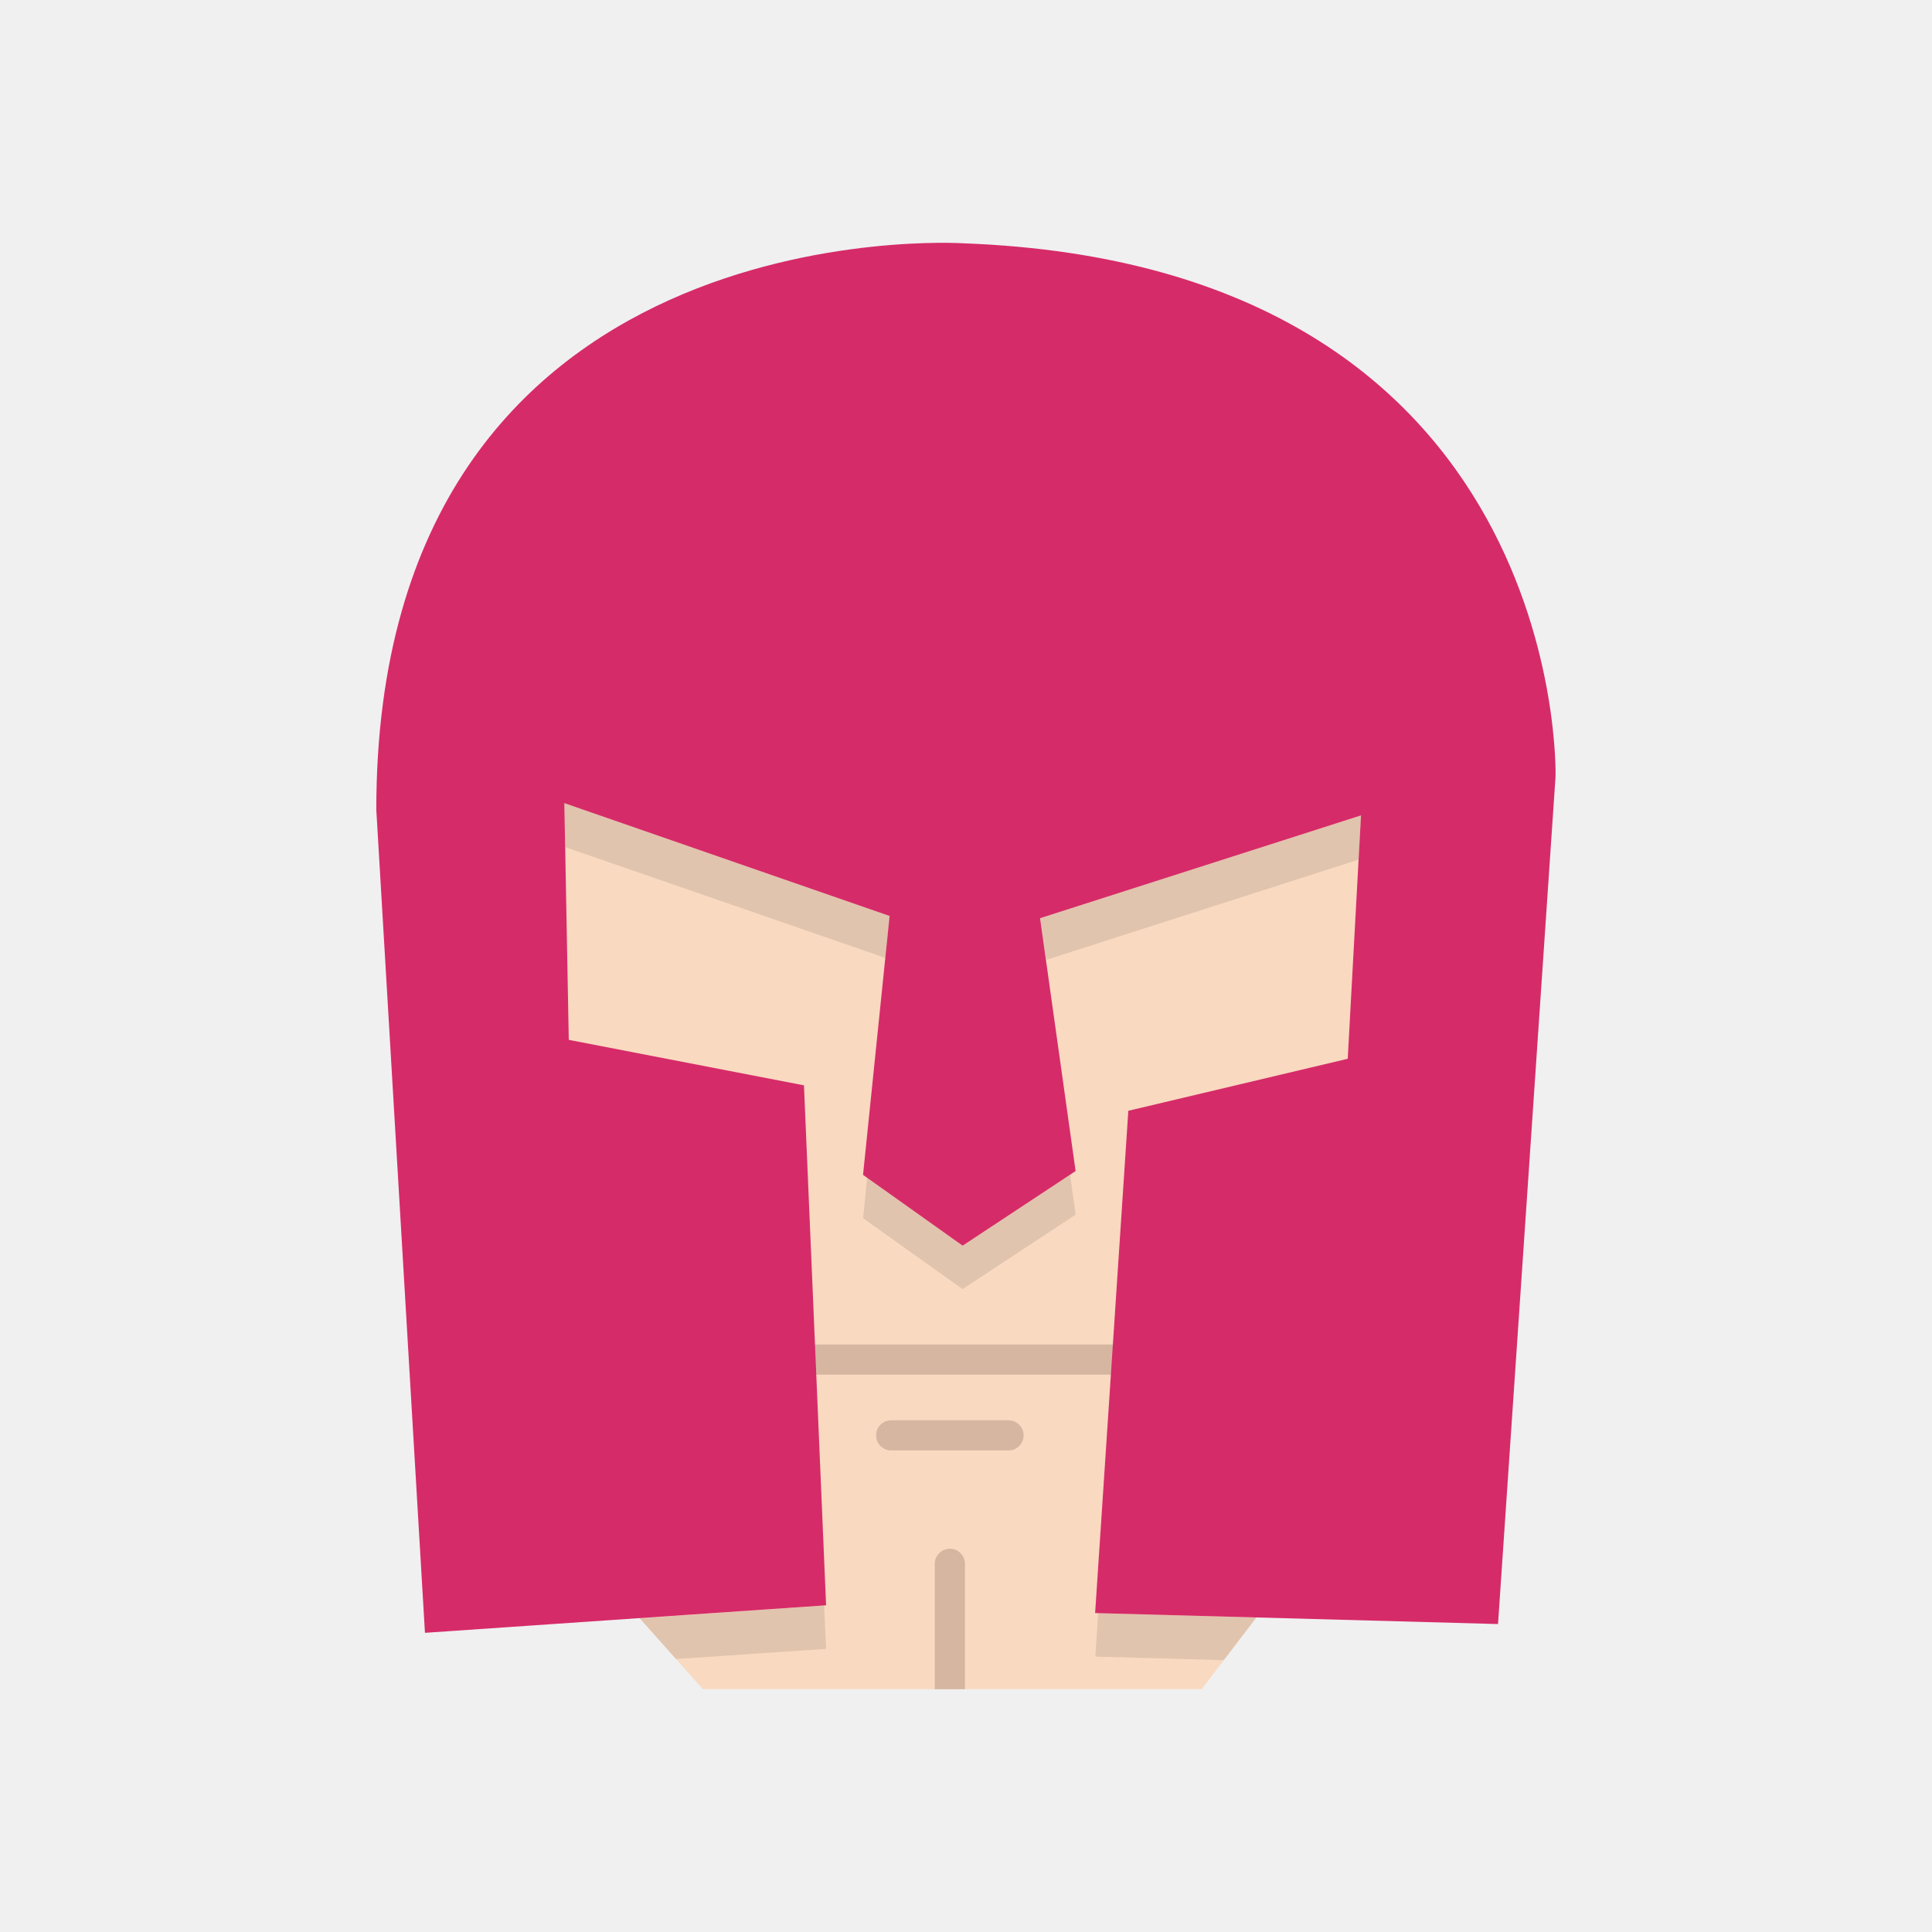
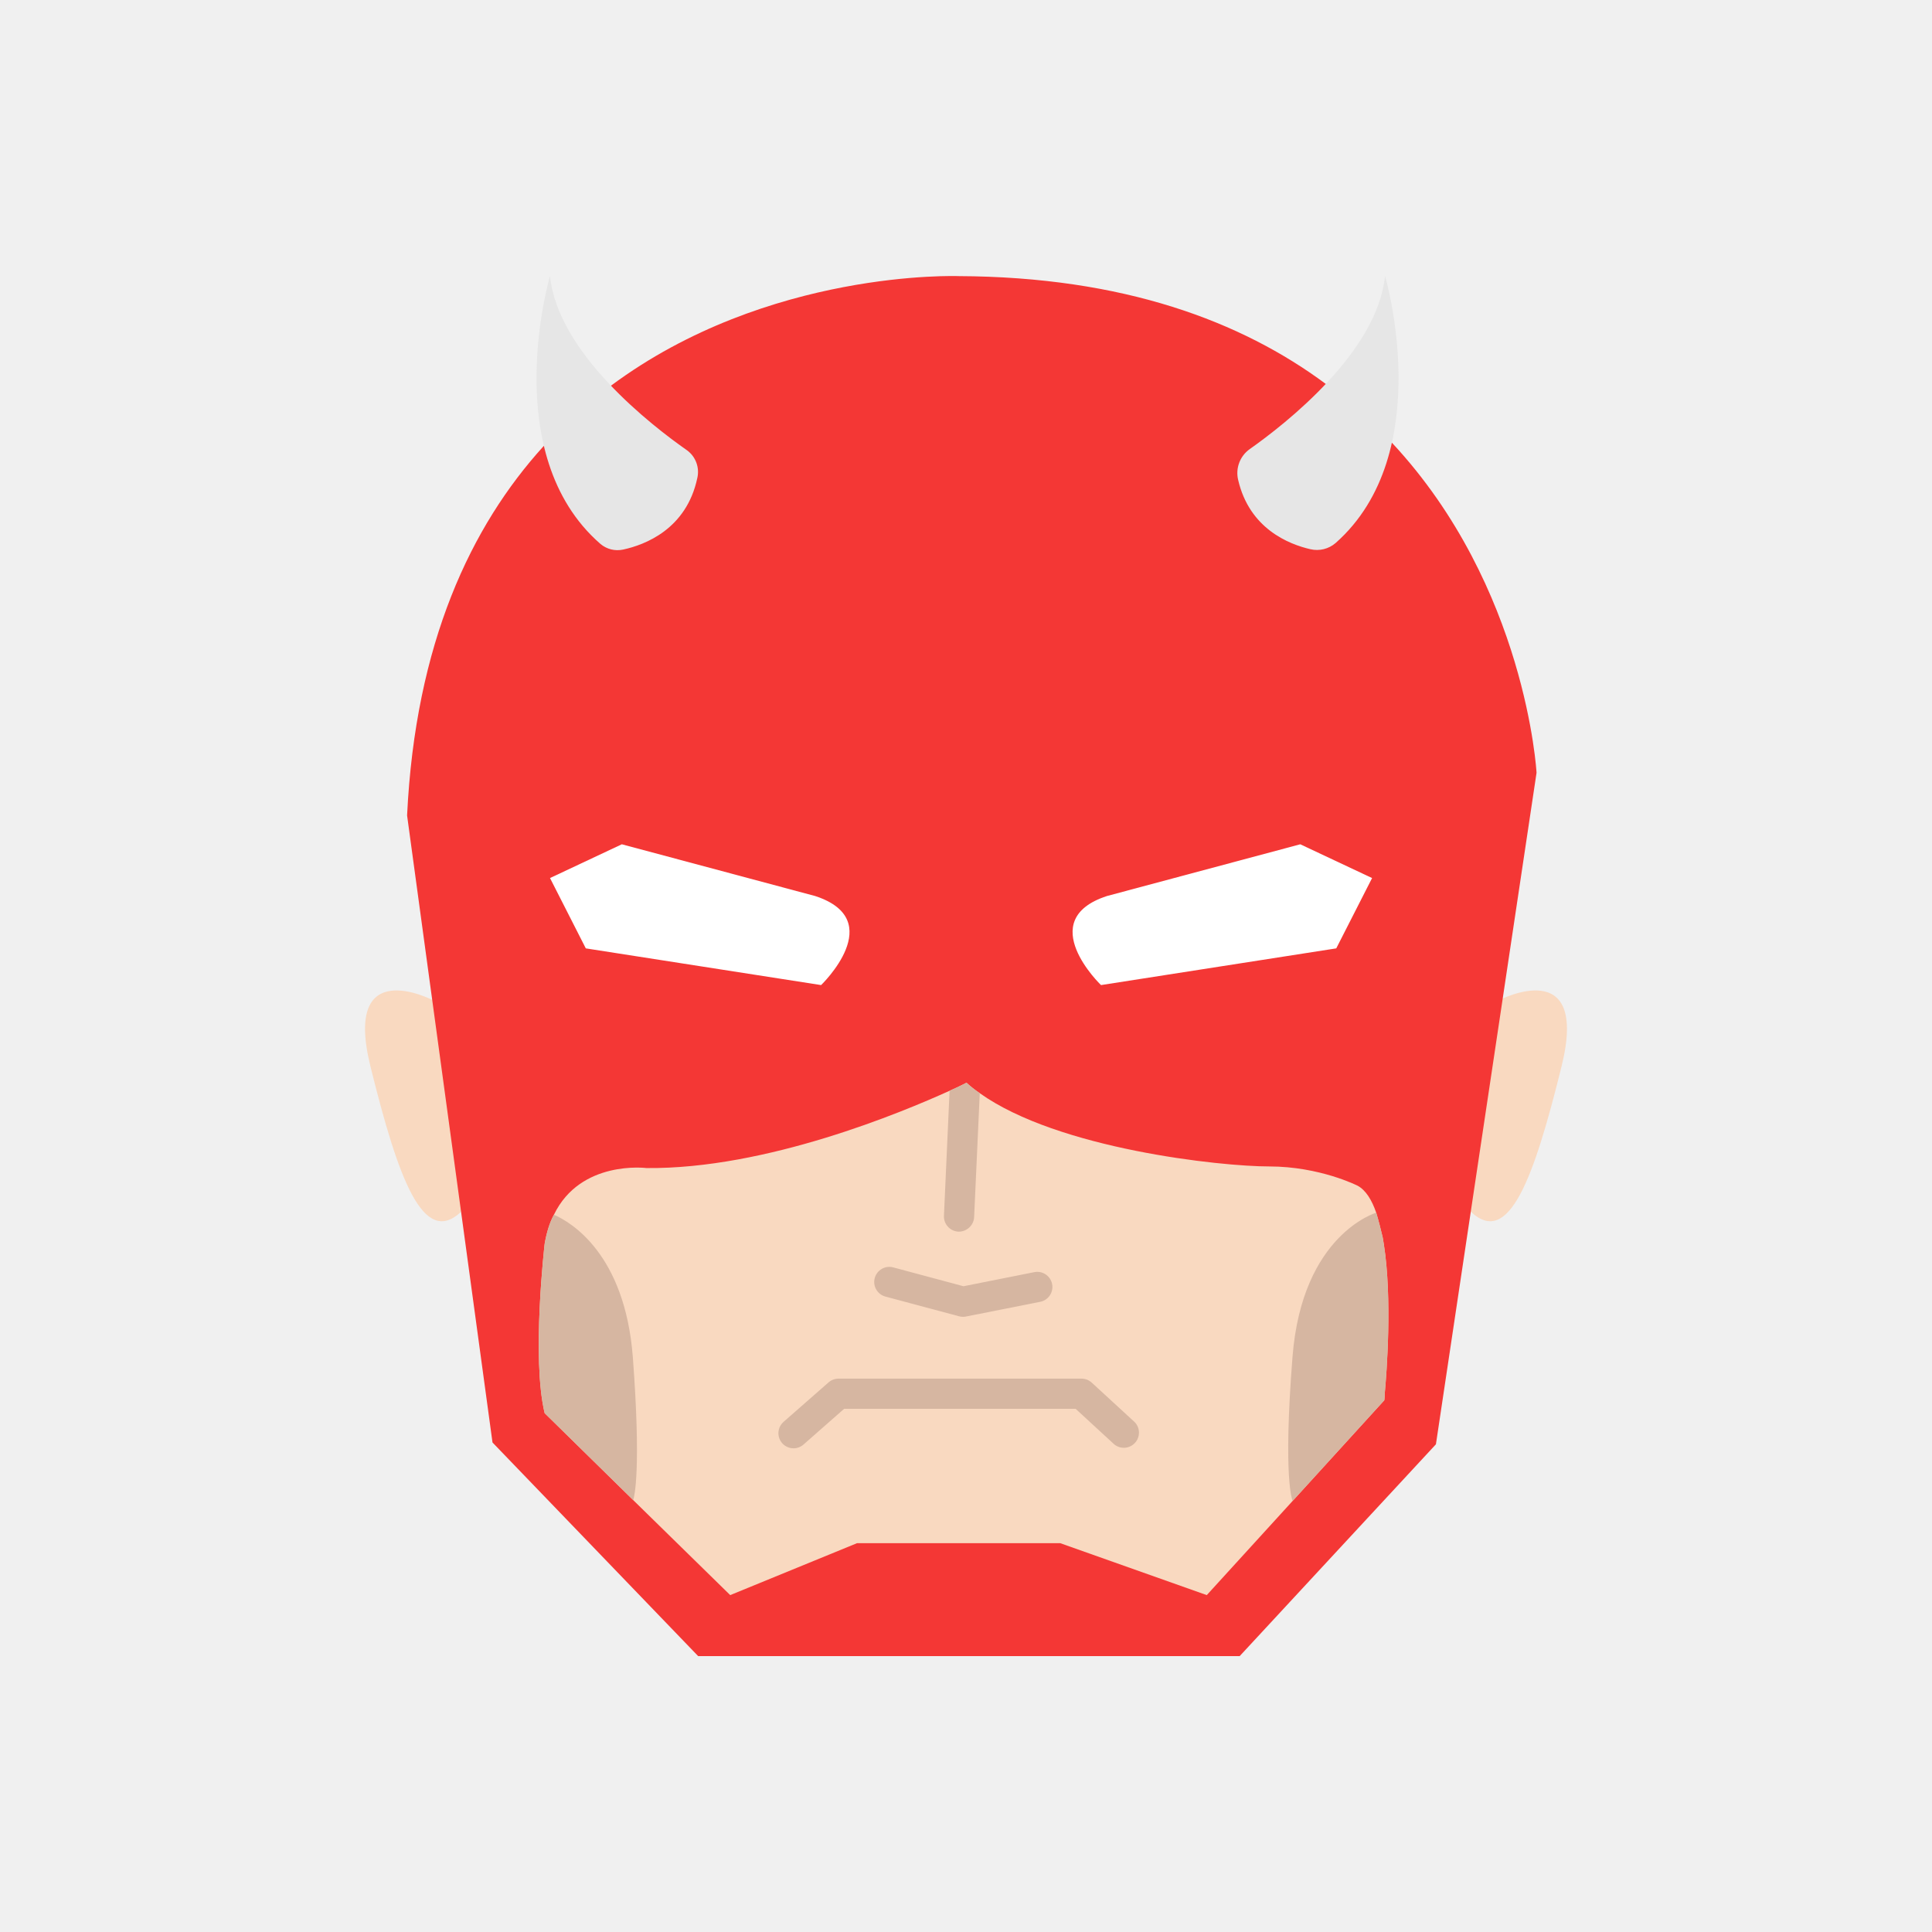
- <svg xmlns="http://www.w3.org/2000/svg" style="enable-background:new 0 0 48 48;" version="1.1" viewBox="0 0 48 48" xml:space="preserve">
-   <g id="Icons">
-     <g>
-       <polygon points="35.474,17.537 31.314,40.057 29.854,41.967 17.464,41.967     15.884,40.197 12.884,18.407   " style="fill:#F9D9C0;" />
-       <g>
-         <g>
-           <path d="M23.974,38.847v3.12h-0.75v-3.12c0-0.2,0.17-0.37,0.38-0.37      C23.804,38.477,23.974,38.647,23.974,38.847z" style="fill:#D6B6A1;" />
-         </g>
-         <g>
-           <path d="M28.326,34.153h-9.32c-0.207,0-0.375-0.168-0.375-0.375      c0-0.207,0.168-0.375,0.375-0.375h9.32c0.207,0,0.375,0.168,0.375,0.375      C28.701,33.985,28.533,34.153,28.326,34.153z" style="fill:#D6B6A1;" />
-         </g>
-         <g>
-           <path d="M25.057,36.036h-2.916c-0.207,0-0.375-0.168-0.375-0.375c0-0.207,0.168-0.375,0.375-0.375      h2.916c0.207,0,0.375,0.168,0.375,0.375C25.432,35.868,25.265,36.036,25.057,36.036z" style="fill:#D6B6A1;" />
-         </g>
-       </g>
-       <g style="opacity:0.1;">
-         <polygon points="20.474,39.887 20.524,40.967 16.794,41.217 15.894,40.207    " />
-         <polygon points="21.994,23.797 14.044,21.047 14.024,19.947 22.104,22.757    " />
-         <polygon points="26.584,29.177 26.724,30.177 23.914,32.027 21.444,30.267 21.544,29.257 23.914,30.947         " />
-         <polygon points="25.994,23.847 25.844,22.807 33.814,20.257 33.754,21.357    " />
-         <polygon points="31.214,40.187 30.404,41.247 27.214,41.157 27.284,40.077    " />
-       </g>
-       <path d="M23.917,6.044c0,0-14.568-0.934-14.568,14.073l1.209,20.45l9.966-0.684    l-0.55-12.918l-5.843-1.13l-0.11-5.882l8.081,2.804l-0.66,6.432l2.474,1.759l2.807-1.854l-0.883-6.282    l7.974-2.554l-0.33,6.047l-5.451,1.292l-0.825,12.479l10.01,0.273l1.429-21.054    C38.65,19.292,38.98,6.594,23.917,6.044z" style="fill:#D62B69;" />
-     </g>
+ <svg xmlns="http://www.w3.org/2000/svg" viewBox="0 0 48 48">
+   <path fill="#f9d9c0" d="M11.454 30.109c-.94.877-1.559-.818-2.251-3.617-.693-2.8 1.533-1.651 1.533-1.651l1.784 1.019-1.066 4.249zM36.546 30.109c.94.877 1.559-.818 2.251-3.617.693-2.8-1.533-1.651-1.533-1.651l-2.977 1.428 2.26 3.84z" />
+   <path fill="#f43735" d="M32.94 9.54c-2.095-1.557-5.027-2.663-9.128-2.68 0 0-4.731-.18-8.635 2.724l-1.673 1.502c-1.799 1.98-3.184 4.893-3.39 9.174l2.122 15.578 5.109 5.307H30.8l4.875-5.262 2.5-16.684s-.252-4.614-3.588-8.194" />
+   <path fill="#fff" d="M20.4 24.474s1.682-1.614-.146-2.212l-4.805-1.286-1.784.839.889 1.747 5.846.912z" />
+   <path fill="#e6e6e6" d="M17.067 11.186c-.865-.605-3.208-2.41-3.402-4.33 0 0-1.313 4.427 1.253 6.658a.655.655 0 0 0 .567.139c.539-.117 1.568-.505 1.839-1.774a.666.666 0 0 0-.257-.693zM31.046 11.16c.894-.63 3.173-2.411 3.365-4.305 0 0 1.304 4.399-1.228 6.636a.71.71 0 0 1-.627.154c-.54-.124-1.514-.513-1.794-1.72a.73.73 0 0 1 .284-.765z" />
+   <path fill="#f9d9c0" d="M34.402 34.64c0 .1-.01.15-.01.15l-2.24 2.46-2.17 2.38-3.64-1.29h-5.05l-3.15 1.29-2.41-2.36-2.2-2.16c-.33-1.37 0-4.21 0-4.21.05-.28.12-.52.23-.72.66-1.37 2.3-1.16 2.3-1.16 2.98.03 6.36-1.39 7.53-1.92.27-.12.42-.2.42-.2.1.09.21.18.33.26 1.95 1.39 5.99 1.82 7.19 1.82 1.26 0 2.2.48 2.2.48.2.11.35.35.46.67.06.2.11.4.16.61.01.05.02.12.03.18.21 1.35.07 3.19.02 3.72z" />
+   <path fill="#d6b6a1" d="M34.402 34.64c0 .1-.01.15-.01.15l-2.24 2.46-.04.03s-.24-.52 0-3.57 2.08-3.58 2.08-3.58c.06.2.11.4.16.61.01.05.02.12.03.18.21 1.35.07 3.19.02 3.72zM15.732 37.27l-2.2-2.16c-.33-1.37 0-4.21 0-4.21.05-.28.12-.52.23-.72.42.18 1.76.97 1.96 3.53.21 2.8.04 3.47.01 3.56z" />
+   <g>
+     <path fill="#fff" d="M27.354 24.474s-1.682-1.614.146-2.212l4.805-1.286 1.784.839-.89 1.747-5.845.912z" />
+   </g>
+   <g>
+     <path fill="#d6b6a1" d="M23.925 32.716a.363.363 0 0 1-.097-.013l-1.83-.49a.375.375 0 0 1 .194-.725l1.746.468 1.76-.35a.374.374 0 1 1 .146.737l-1.846.366a.362.362 0 0 1-.073.007zM19.715 35.983a.375.375 0 0 1-.248-.657l1.117-.98a.377.377 0 0 1 .247-.094h6.04c.094 0 .184.035.253.099l1.066.98a.376.376 0 0 1-.508.553l-.958-.882h-5.752l-1.01.888a.374.374 0 0 1-.247.093zM24.342 27.16l-.14 3.08c-.01.2-.18.36-.38.36h-.01a.378.378 0 0 1-.36-.39l.14-3.11c.27-.12.42-.2.42-.2.1.09.21.18.33.26z" />
  </g>
</svg>
